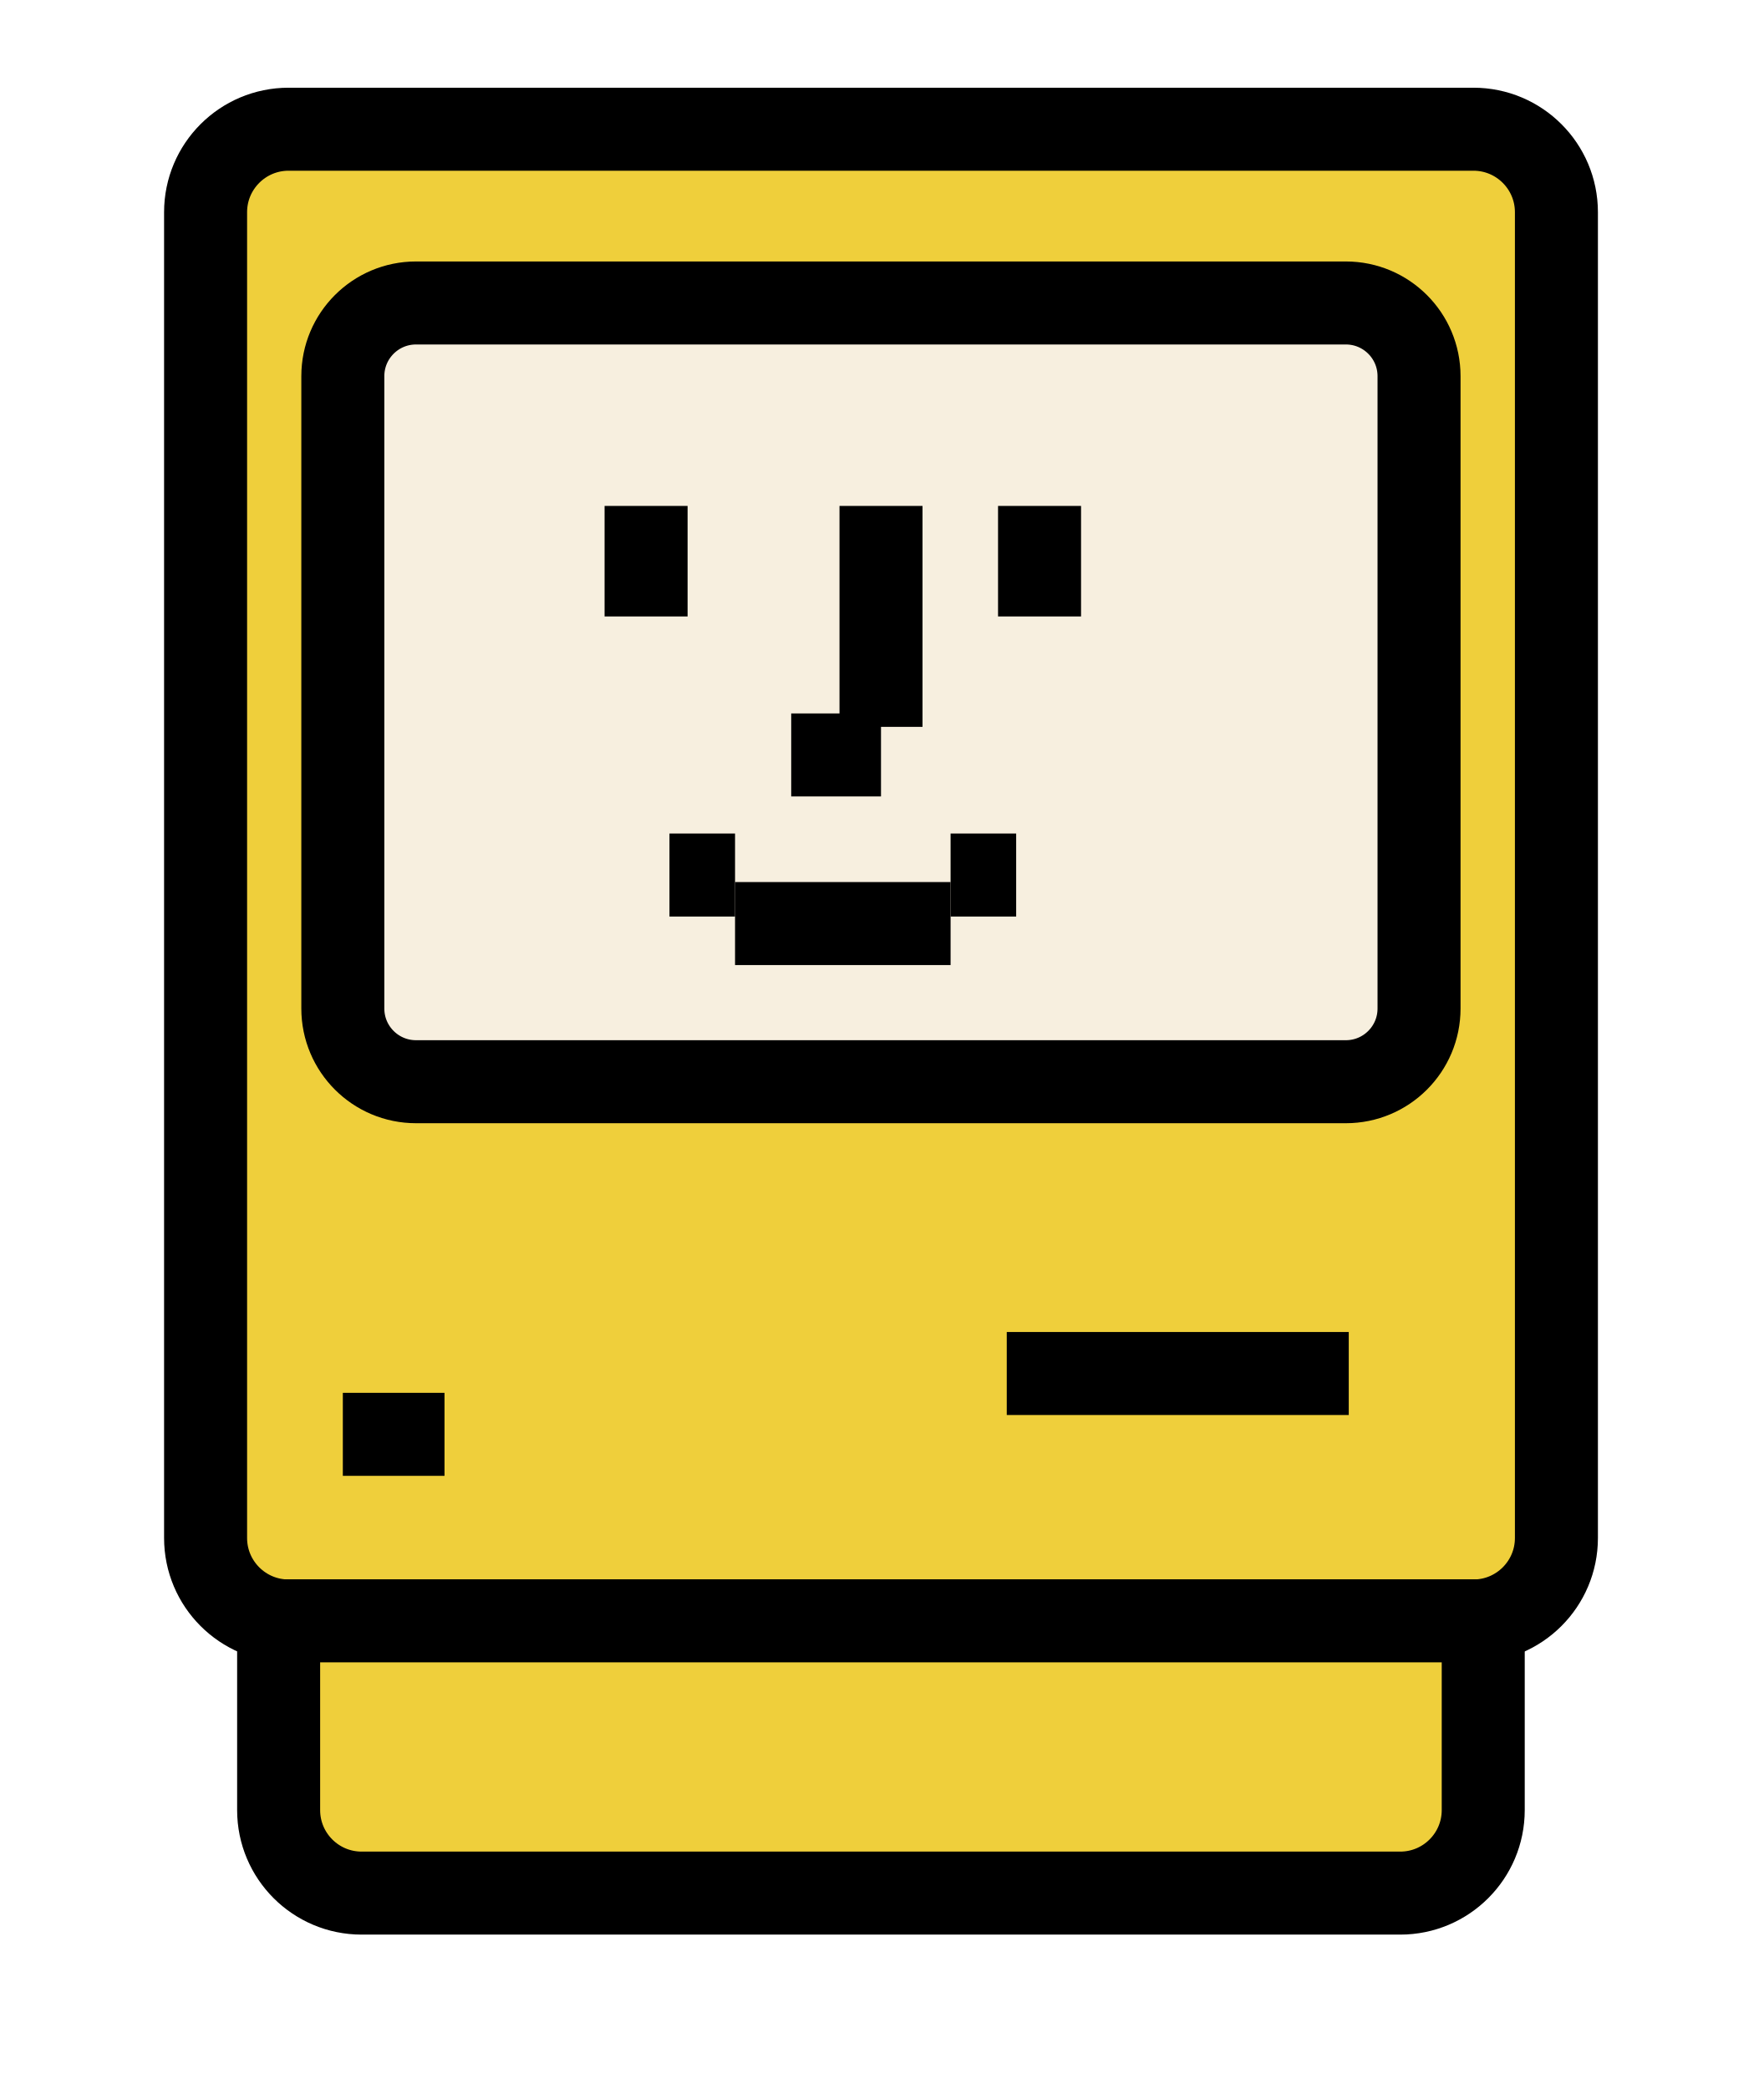
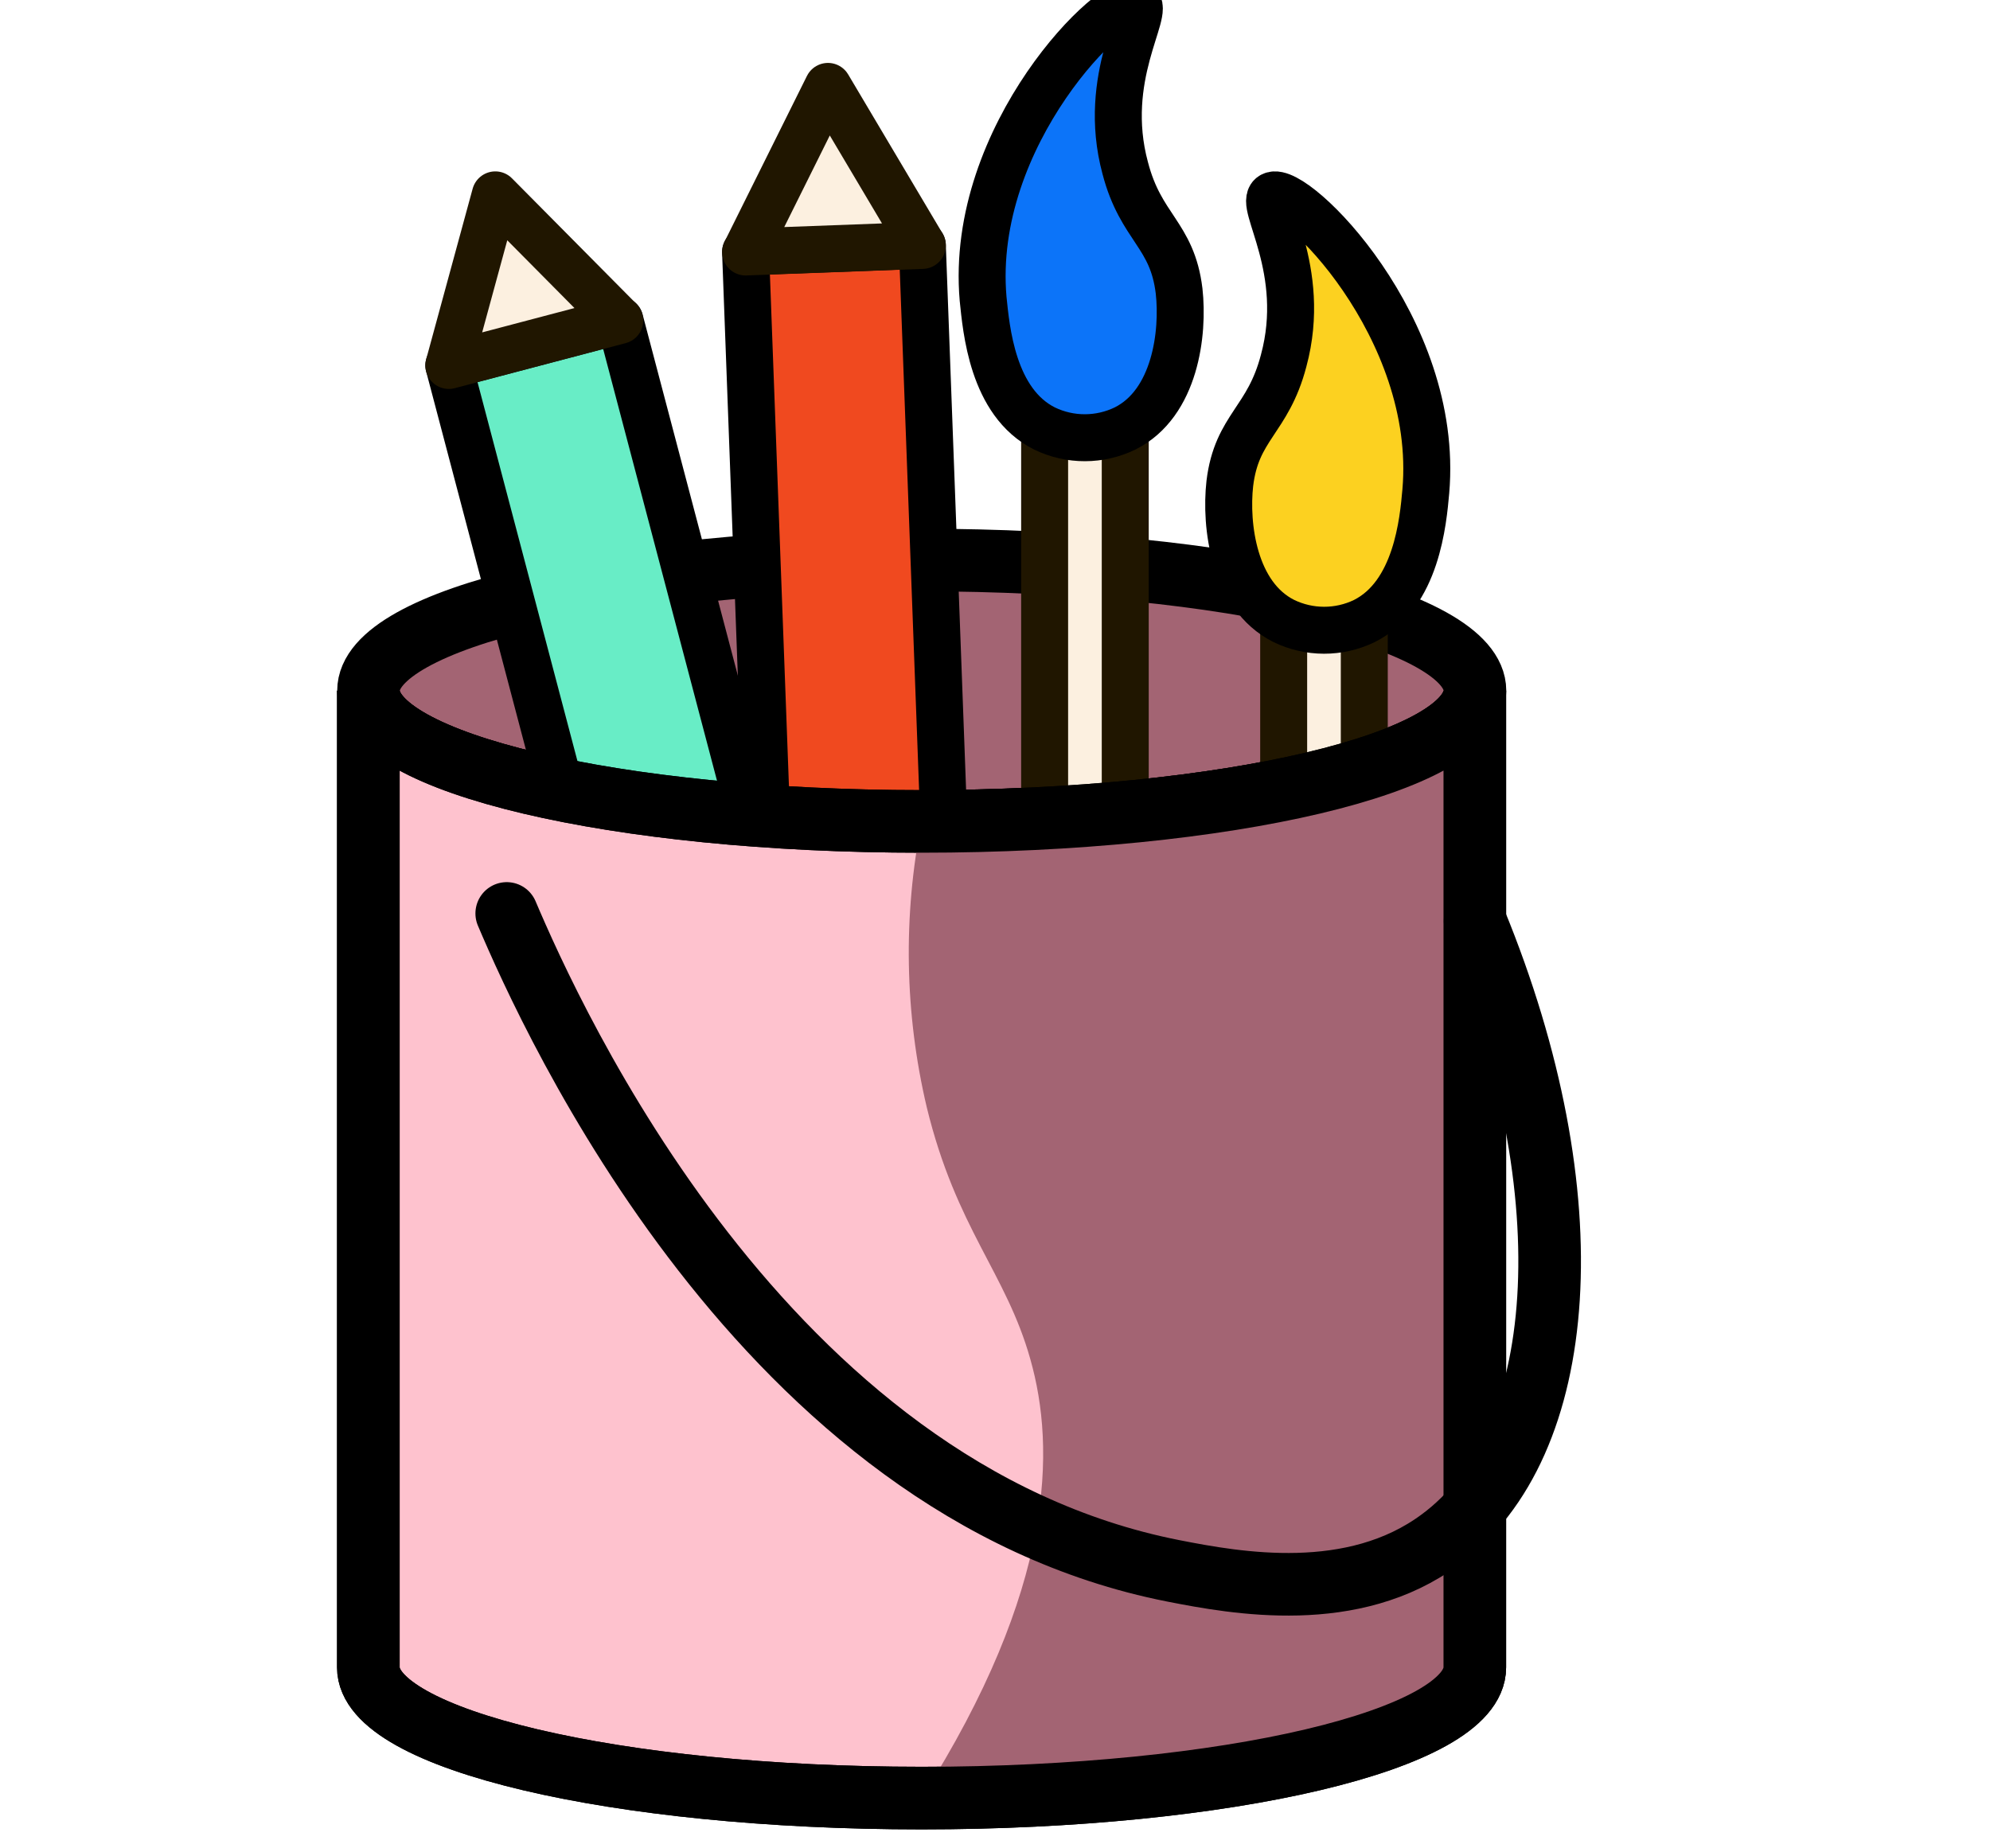
- <svg xmlns="http://www.w3.org/2000/svg" id="Слой_1" data-name="Слой 1" viewBox="0 0 127.5 151">
-   <rect x="14.86" y="9.34" width="97.64" height="107.83" rx="6" ry="6" fill="#efcf3b" stroke="#000" stroke-miterlimit="10" stroke-width="6" />
-   <path d="M20.14,117.16h87.07a0,0,0,0,1,0,0v13.68a6,6,0,0,1-6,6H26.14a6,6,0,0,1-6-6V117.16A0,0,0,0,1,20.14,117.16Z" fill="#efcf3b" stroke="#000" stroke-miterlimit="10" stroke-width="6" />
-   <rect x="24.78" y="21.9" width="77.79" height="56.29" rx="5.29" ry="5.29" fill="#f7efdf" stroke="#000" stroke-miterlimit="10" stroke-width="6" />
-   <line x1="24.78" y1="103.68" x2="32.13" y2="103.68" fill="none" stroke="#000" stroke-linejoin="round" stroke-width="6" />
-   <line x1="72.77" y1="99.28" x2="97.49" y2="99.28" fill="none" stroke="#000" stroke-linejoin="round" stroke-width="6" />
-   <line x1="53.13" y1="66.76" x2="68.71" y2="66.76" fill="none" stroke="#000" stroke-linejoin="round" stroke-width="6" />
-   <line x1="63.68" y1="36.57" x2="63.68" y2="52.54" fill="none" stroke="#000" stroke-linejoin="round" stroke-width="6" />
-   <line x1="57.19" y1="54.57" x2="63.68" y2="54.57" fill="none" stroke="#000" stroke-linejoin="round" stroke-width="6" />
-   <line x1="46.7" y1="36.57" x2="46.7" y2="44.56" fill="none" stroke="#000" stroke-linejoin="round" stroke-width="6" />
-   <line x1="75.14" y1="36.57" x2="75.14" y2="44.56" fill="none" stroke="#000" stroke-linejoin="round" stroke-width="6" />
-   <line x1="48.39" y1="63.25" x2="53.13" y2="63.25" fill="none" stroke="#000" stroke-linejoin="round" stroke-width="6" />
-   <line x1="68.71" y1="63.25" x2="73.45" y2="63.25" fill="none" stroke="#000" stroke-linejoin="round" stroke-width="6" />
+ <svg xmlns="http://www.w3.org/2000/svg" id="Слой_1" data-name="Слой 1" viewBox="0 0 127.12 118.06">
+   <ellipse cx="58.88" cy="44.13" rx="35.34" ry="8.35" fill="#a36473" stroke="#000" stroke-miterlimit="10" stroke-width="4" />
+   <rect x="66.73" y="27.38" width="5.15" height="36.13" fill="#fcf0e0" stroke="#201600" stroke-linecap="round" stroke-linejoin="round" stroke-width="3" />
+   <rect x="81.99" y="39.68" width="5.15" height="36.13" transform="translate(169.14 115.49) rotate(-180)" fill="#fcf0e0" stroke="#201600" stroke-linecap="round" stroke-linejoin="round" stroke-width="3" />
+   <rect x="33.2" y="21.29" width="11.3" height="36.99" transform="translate(-8.86 11.22) rotate(-14.77)" fill="#68edc6" stroke="#000" stroke-linecap="round" stroke-linejoin="round" stroke-width="3" />
+   <rect x="48.35" y="15.87" width="11.3" height="39.23" transform="translate(-1.28 2.03) rotate(-2.13)" fill="#f0491f" stroke="#000" stroke-linecap="round" stroke-linejoin="round" stroke-width="3" />
+   <path d="M66.73,27.38C63.38,25.71,63,21,62.8,19.09,61.89,8.6,71.24-.53,72.62.19c.9.47-2.32,4.71-.74,10.55,1,3.84,3,4.22,3.44,7.85.3,2.68-.24,7.17-3.44,8.78A5.9,5.9,0,0,1,66.73,27.38Z" fill="#0c74f9" stroke="#000" stroke-miterlimit="10" stroke-width="3" />
+   <path d="M87.15,39.68c3.35-1.68,3.76-6.39,3.93-8.29.91-10.49-8.44-19.62-9.82-18.9-.9.47,2.32,4.71.74,10.55-1,3.84-3,4.22-3.44,7.85-.3,2.68.24,7.17,3.44,8.78A5.9,5.9,0,0,0,87.15,39.68Z" fill="#fcd120" stroke="#000" stroke-miterlimit="10" stroke-width="3" />
+   <polygon points="31.64 12.45 39.59 20.47 28.67 23.35 31.64 12.45" fill="#fcf0e0" stroke="#201600" stroke-linecap="round" stroke-linejoin="round" stroke-width="3" />
+   <polygon points="52.89 5.52 58.92 15.68 47.63 16.1 52.89 5.52" fill="#fcf0e0" stroke="#201600" stroke-linecap="round" stroke-linejoin="round" stroke-width="3" />
+   <path d="M23.53,44.13c0,4.61,15.82,8.35,35.34,8.35s35.34-3.74,35.34-8.35v62.4c0,4.61-15.82,8.35-35.34,8.35s-35.34-3.74-35.34-8.35Z" fill="#fec2ce" stroke="#000" stroke-miterlimit="10" stroke-width="4" />
+   <path d="M58.88,52.47a46.07,46.07,0,0,0,25-2.44,44.07,44.07,0,0,0,10.35-5.9v62.4a68.22,68.22,0,0,1-11.63,5,69.12,69.12,0,0,1-23.72,3.32c8.5-13.39,8.55-22.32,6.94-28-1.55-5.53-4.73-8.34-6.62-16.11A43,43,0,0,1,58.88,52.47Z" fill="#a36473" />
+   <path d="M32.37,58.36c2.87,6.75,16.4,36.84,42.57,42,4.07.8,11.5,2.14,17.07-2,8.21-6.05,9.47-21.86,2.22-39.51" fill="none" stroke="#000" stroke-linecap="round" stroke-linejoin="round" stroke-width="4" />
+   <path d="M23.53,44.13c0,4.61,15.82,8.35,35.34,8.35s35.34-3.74,35.34-8.35v62.4c0,4.61-15.82,8.35-35.34,8.35s-35.34-3.74-35.34-8.35Z" fill="none" stroke="#000" stroke-miterlimit="10" stroke-width="4" />
</svg>
